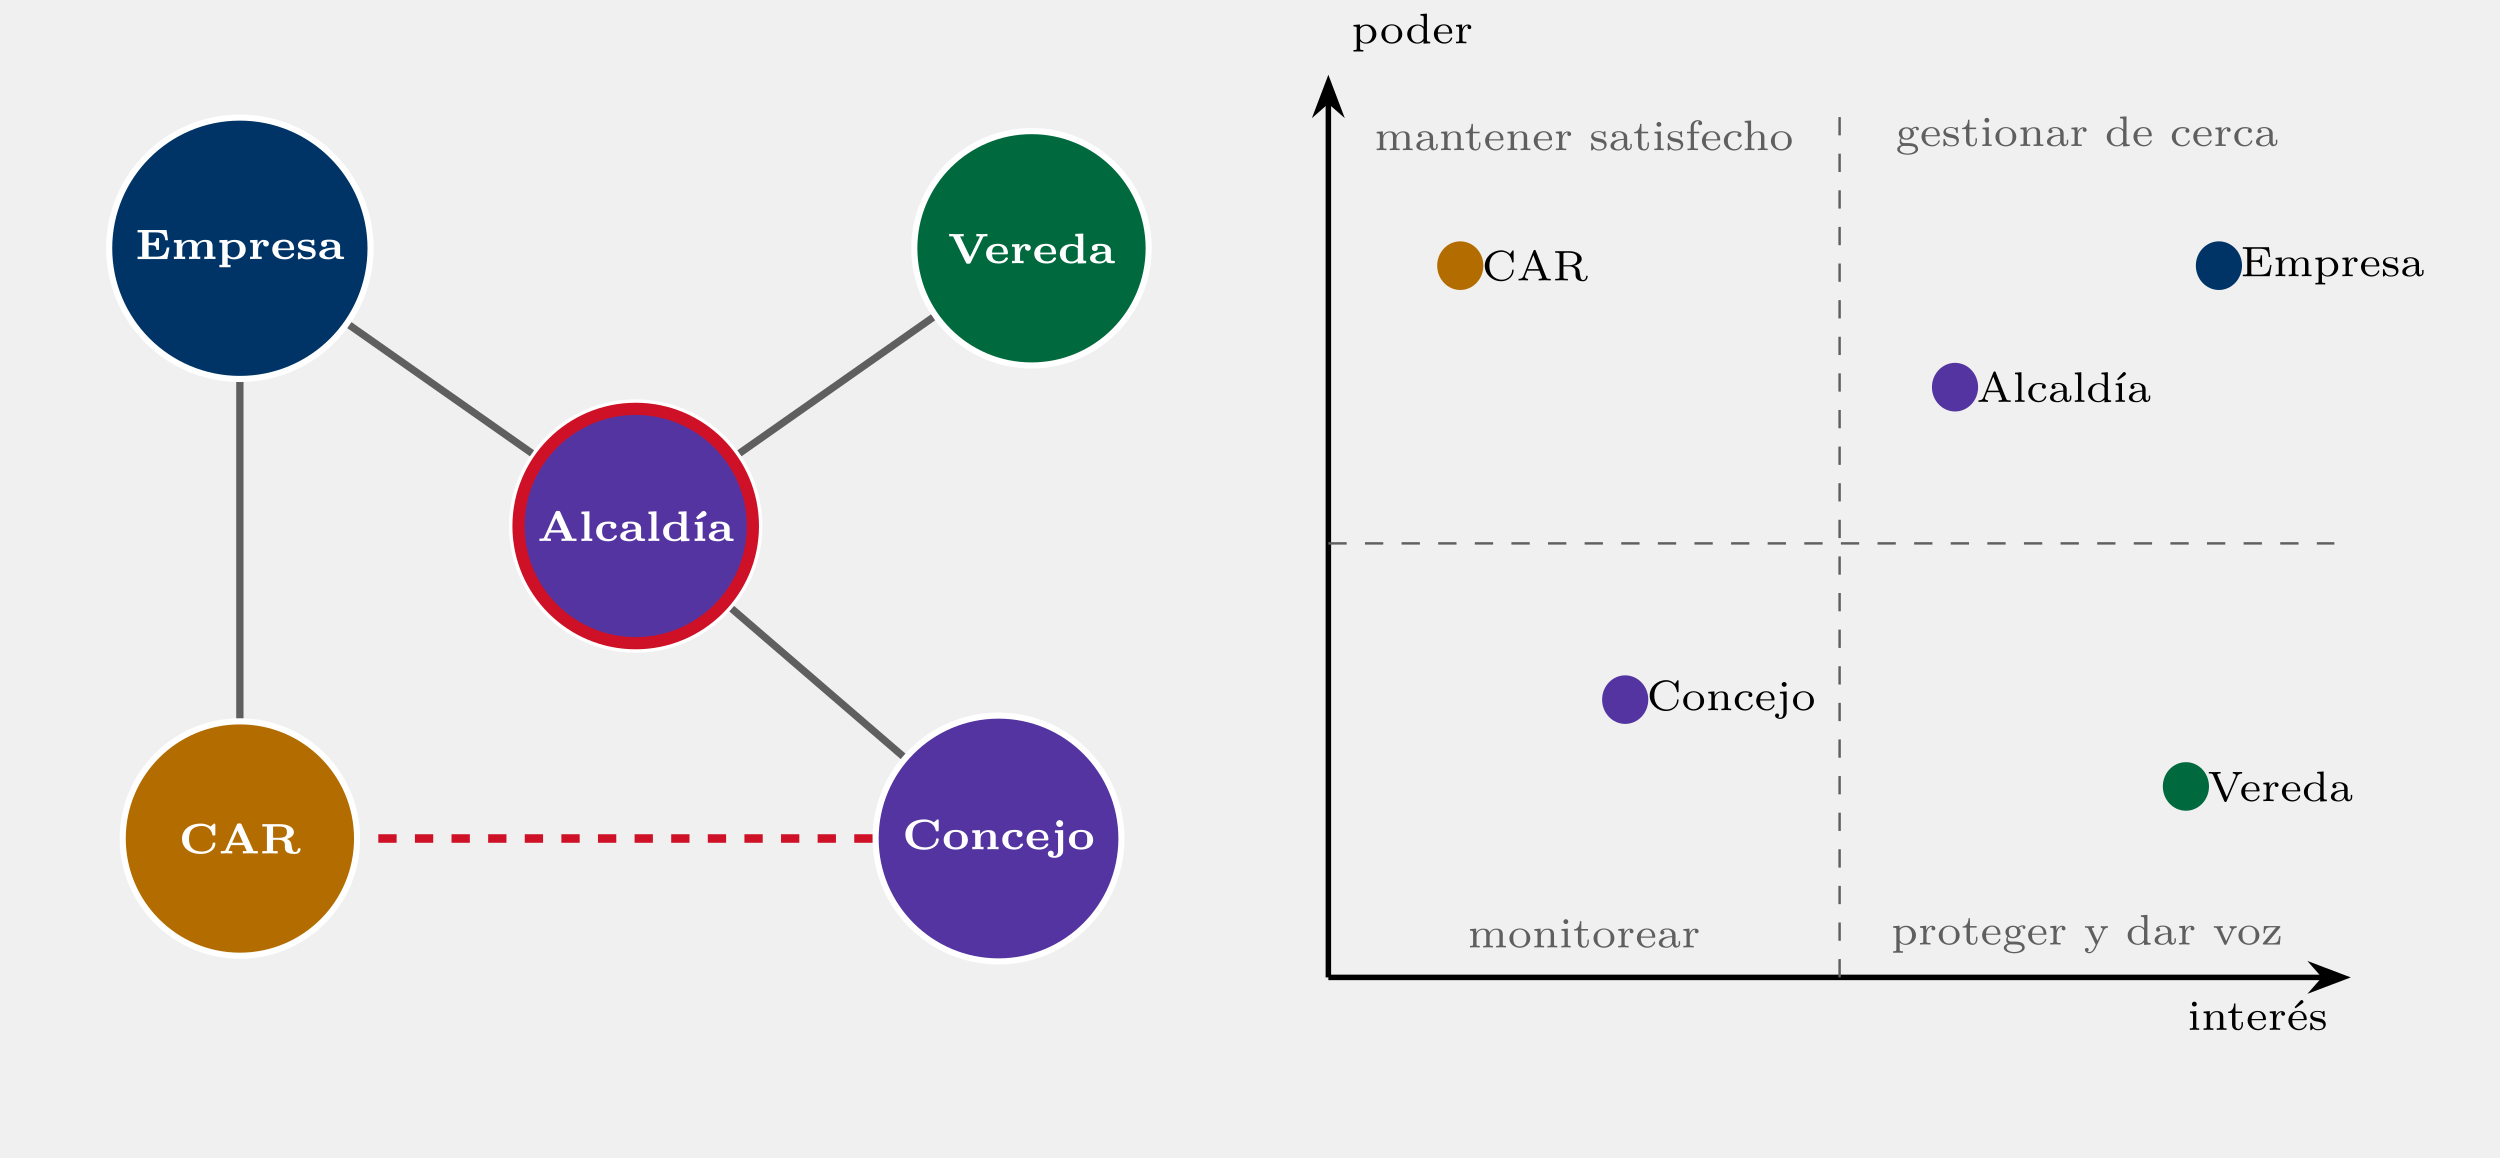
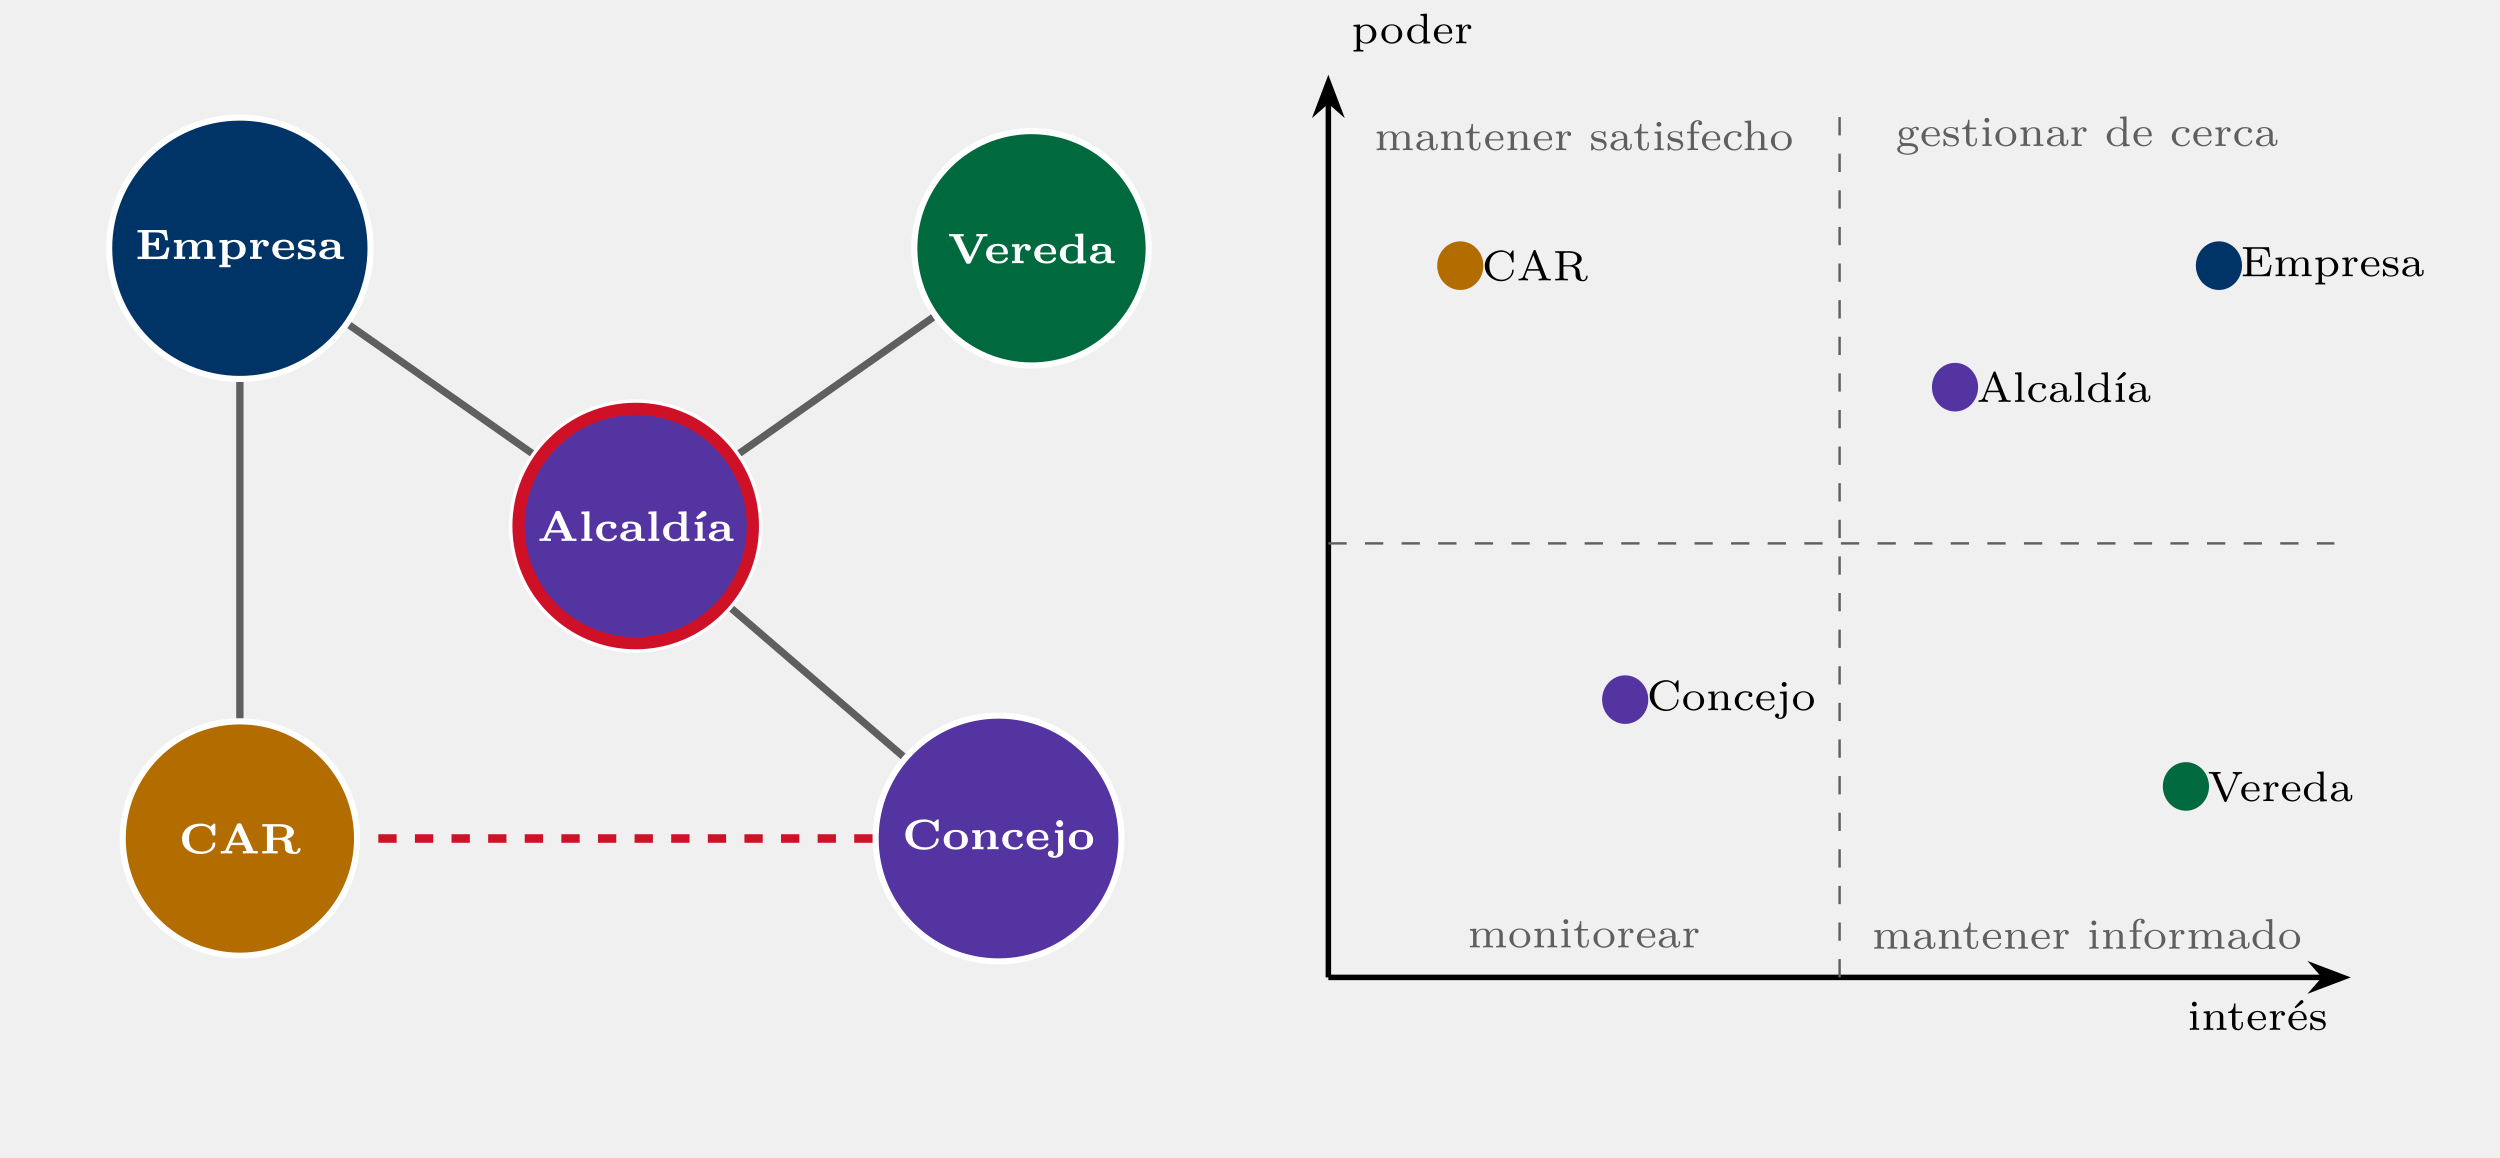
<svg xmlns="http://www.w3.org/2000/svg" xmlns:xlink="http://www.w3.org/1999/xlink" width="406.575pt" height="188.237pt" viewBox="0 0 406.575 188.237">
  <defs>
    <g>
      <g id="glyph-0-0">
        <path d="m5.58-1.88l-.44 0c-.19 1-.48 1.49-1.67 1.49l-1.28 0 0-1.86 .47 0c.57 0 .78 .16 .78 .77l.44 0 0-1.93-.44 0c0 .6-.19 .77-.78 .77l-.47 0 0-1.69 1.2 0c.97 0 1.38 .27 1.52 1.27l.43 0-.23-1.66-4.72 0 0 .39 .75 0 0 3.94-.75 0 0 .39 4.84 0z" />
      </g>
      <g id="glyph-0-1">
        <path d="m7.2 0l0-.39-.47 0 0-1.7c0-.88-.57-1.03-1.18-1.03-.67 0-1.1 .31-1.33 .65-.17-.61-.77-.65-1.14-.65-.85 0-1.24 .48-1.38 .71l0-.71-1.26 .04 0 .39c.42 0 .47 0 .47 .28l0 2.02-.47 0 0 .39c0 0 .58-.03 .9-.03 .35 0 .93 .03 .93 .03l0-.39-.47 0 0-1.34c0-.82 .73-1.08 1.14-1.08 .31 0 .44 .15 .44 .67l0 1.75-.47 0 0 .39c0 0 .57-.03 .9-.03 .35 0 .92 .03 .92 .03l0-.39-.46 0 0-1.34c0-.82 .73-1.08 1.14-1.08 .31 0 .43 .15 .43 .67l0 1.75-.46 0 0 .39c0 0 .57-.03 .9-.03 .34 0 .92 .03 .92 .03z" />
      </g>
      <g id="glyph-0-2">
        <path d="m4.66-1.55c0-.84-.61-1.57-1.78-1.57-.36 0-.79 .06-1.19 .31l0-.31-1.31 .04 0 .39c.12 0 .26 0 .35 .02 .11 .01 .11 .09 .11 .23l0 3.39-.46 0 0 .39c0 0 .57-.01 .9-.01 .34 0 .92 .01 .92 .01l0-.39-.47 0 0-1.2c.18 .11 .52 .3 1 .3 1.19 0 1.93-.67 1.93-1.6zm-.97 0c0 .91-.52 1.27-1.05 1.27-.53 0-.83-.38-.91-.49l0-1.45c0-.14 0-.14 .1-.23 .34-.3 .75-.33 .89-.33 .59 0 .97 .48 .97 1.23z" />
      </g>
      <g id="glyph-0-3">
        <path d="m3.44-2.52c0-.37-.39-.6-.82-.6-.5 0-.84 .32-1.03 .76l0-.76-1.21 .04 0 .39c.42 0 .46 0 .46 .28l0 2.02-.46 0 0 .39c.03 0 .57-.03 .89-.03l1 .03 0-.39-.58 0 0-1.06c0-.64 .28-1.33 .9-1.36 0 0-.09 .12-.09 .29 0 .29 .19 .49 .47 .49 .28 0 .47-.2 .47-.49z" />
      </g>
      <g id="glyph-0-4">
        <path d="m3.83-.8c0-.15-.16-.15-.22-.15-.13 0-.16 .01-.22 .12-.25 .52-.87 .52-1 .52-1.09 0-1.12-.81-1.14-1.14l2.34 0c.14 0 .24 0 .24-.21 0-.2-.05-.72-.38-1.06-.37-.37-.89-.44-1.28-.44-1.28 0-1.89 .77-1.89 1.6 0 .83 .64 1.61 2.02 1.61 .25 0 .65-.03 1-.22 .4-.22 .53-.55 .53-.63zm-.69-.93l-1.89 0c0-.29 .03-1.1 .94-1.1 .89 0 .93 .8 .95 1.1z" />
      </g>
      <g id="glyph-0-5">
        <path d="m3.22-.98c0-.33-.16-.55-.31-.68-.33-.28-.63-.32-1.21-.42-.4-.06-.81-.12-.81-.39 0-.39 .69-.39 .84-.39 .79 0 .82 .31 .83 .48 .02 .15 .06 .16 .22 .16 .2 0 .22-.03 .22-.23l0-.47c0-.14 0-.24-.16-.24-.06 0-.07 0-.18 .07-.02 0-.11 .04-.13 .04 0 0-.03 0-.06-.01-.28-.1-.58-.1-.72-.1-.2 0-.63 0-.97 .19-.4 .24-.45 .59-.45 .75 0 .75 .92 .89 1.4 .97 .43 .06 .93 .14 .93 .5 0 .47-.69 .47-.85 .47-.67 0-.9-.3-1.04-.67-.04-.13-.05-.13-.22-.13-.21 0-.22 .02-.22 .22l0 .67c0 .14 0 .24 .15 .24 .07 0 .08 0 .22-.1 .05-.01 .16-.07 .21-.11 .36 .21 .73 .21 .89 .21 .23 0 1.42 0 1.42-1.03z" />
      </g>
      <g id="glyph-0-6">
        <path d="m4.3-.19c0-.2-.1-.2-.25-.2-.41 0-.41-.05-.41-.22l0-1.44c0-.57-.47-1.11-1.72-1.11-.4 0-1.37 0-1.37 .69 0 .31 .22 .5 .48 .5 .3 0 .49-.22 .49-.48 0-.16-.07-.27-.08-.28-.02-.02-.03-.05-.03-.05 0-.03 .45-.05 .5-.05 .48 0 .84 .19 .84 .78l0 .19c-.34 0-2.5 .03-2.5 1.06 0 .64 .77 .85 1.45 .85 .75 0 1.08-.35 1.19-.52 0 .3 .19 .47 .77 .47l.4 0c.13 0 .24 0 .24-.19zm-1.55-.76c0 .14 0 .34-.27 .51-.26 .16-.59 .16-.64 .16-.39 0-.72-.22-.72-.53 0-.57 .94-.75 1.63-.77z" />
      </g>
      <g id="glyph-0-7">
        <path d="m6.38 0l0-.39-.69 0-1.94-4.31c-.09-.19-.17-.19-.39-.19-.2 0-.3 0-.39 .19l-1.86 4.18c-.05 .08-.05 .1-.22 .11-.14 .02-.2 .02-.33 .02l-.2 0 0 .39c.02 0 .55-.03 .86-.03l1 .03 0-.39c-.03 0-.61 0-.61-.05l.03-.08 .38-.84 2.12 0 .44 .97-.63 0 0 .39c.36-.03 .91-.03 1.27-.03zm-2.41-1.75l-1.77 0 .88-1.98z" />
      </g>
      <g id="glyph-0-8">
        <path d="m2.23 0l0-.39-.46 0 0-4.44-1.3 .06 0 .39c.41 0 .47 0 .47 .27l0 3.72-.47 0 0 .39c.01 0 .56-.03 .87-.03 .35 0 .88 .03 .89 .03z" />
      </g>
      <g id="glyph-0-9">
        <path d="m3.72-.8c0-.12-.11-.12-.22-.12-.16 0-.17 .01-.22 .11-.11 .23-.33 .5-.87 .5-1.11 0-1.11-.97-1.11-1.27 0-.51 .08-1.22 1.01-1.22 .03 0 .44 .02 .44 .03l-.02 .04c-.01 .01-.07 .12-.07 .28 0 .28 .2 .48 .48 .48 .28 0 .48-.2 .48-.5 0-.65-.93-.69-1.34-.69-1.55 0-1.95 .97-1.95 1.61 0 .82 .61 1.6 1.92 1.6 .34 0 .69-.07 .97-.22 .39-.24 .5-.58 .5-.63z" />
      </g>
      <g id="glyph-0-10">
        <path d="m4.61 0l0-.39c-.42 0-.47 0-.47-.27l0-4.17-1.3 .06 0 .39c.41 0 .46 0 .46 .27l0 1.27c-.42-.25-.82-.28-1.05-.28-1.23 0-1.92 .7-1.92 1.59 0 .86 .64 1.58 1.83 1.58 .45 0 .81-.14 1.09-.35l0 .35zm-1.36-.81c-.16 .23-.5 .53-1 .53-.95 0-.95-.83-.95-1.24 0-.43 0-1.29 1.04-1.29 .58 0 .89 .39 .91 .42z" />
      </g>
      <g id="glyph-0-11">
        <path d="m2.19 0l0-.39-.42 0 0-2.73-1.29 .04 0 .39c.41 0 .46 0 .46 .28l0 2.02-.47 0 0 .39c0 0 .56-.03 .87-.03 .28 0 .57 .01 .85 .03zm.22-4.41c0-.18-.18-.48-.47-.48-.16 0-.25 .08-.3 .12l-.94 .93 .25 .36 1.16-.54c.09-.03 .3-.15 .3-.39z" />
      </g>
      <g id="glyph-0-12">
        <path d="m6.48-4.38l0-.39c-.1 0-.59 .04-.82 .04l-.99-.04 0 .39c.27 0 .39 0 .58 .04l-1.61 3.32-1.62-3.36 .6 0 0-.39c-.35 .04-.89 .04-1.26 .04l-1.11-.04 0 .39 .64 0 2.08 4.26c.09 .2 .19 .2 .34 .2l.1 0c.23 0 .28-.05 .36-.2l2-4.13c.04-.09 .06-.13 .53-.13z" />
      </g>
      <g id="glyph-0-13">
        <path d="m5.94-1.58c0-.19-.06-.19-.22-.19-.1 0-.2 0-.22 .13-.06 1.06-1.12 1.33-1.72 1.33-.58 0-1.22-.13-1.62-.55-.41-.39-.5-.97-.5-1.53 0-.66 .14-1.27 .61-1.63 .48-.37 1.06-.45 1.5-.45 .89 0 1.53 .61 1.67 1.35 .03 .18 .03 .2 .23 .2l.05 0c.2 0 .22-.03 .22-.24l0-1.46c0-.15 0-.24-.16-.24-.08 0-.09 .02-.16 .08l-.46 .4c-.69-.48-1.36-.48-1.57-.48-2.01 0-3.07 1.14-3.07 2.47 0 1.31 1.03 2.47 3.09 2.47 1.42 0 2.33-.8 2.33-1.66z" />
      </g>
      <g id="glyph-0-14">
        <path d="m4.22-1.52c0-.82-.61-1.64-1.97-1.64-1.37 0-1.97 .82-1.97 1.64 0 .82 .61 1.57 1.97 1.57 1.36 0 1.97-.75 1.97-1.57zm-.97-.07c0 .59 0 1.28-1 1.28-1 0-1-.69-1-1.28 0-.57 0-1.24 1-1.24 1 0 1 .67 1 1.24z" />
      </g>
      <g id="glyph-0-15">
        <path d="m4.72 0l0-.39-.47 0 0-1.7c0-.86-.55-1.03-1.19-1.03-.84 0-1.23 .5-1.36 .71l0-.71-1.26 .04 0 .39c.42 0 .47 0 .47 .28l0 2.02-.47 0 0 .39c0 0 .58-.03 .9-.03 .35 0 .93 .03 .93 .03l0-.39-.47 0 0-1.34c0-.8 .72-1.08 1.14-1.08 .29 0 .44 .15 .44 .65l0 1.77-.47 0 0 .39c0 0 .57-.03 .9-.03 .35 0 .91 .03 .91 .03z" />
      </g>
      <g id="glyph-0-16">
        <path d="m2.11 .27l0-3.39-1.34 .04 0 .39c.45 0 .51 0 .51 .28l0 2.66c0 .47-.2 .83-.58 .83-.01 0-.23-.02-.23-.05 0 0 .01-.03 .03-.05 .02-.03 .08-.12 .08-.28 0-.28-.2-.48-.47-.48-.3 0-.49 .22-.49 .48 0 .49 .5 .69 1.1 .69 .62 0 1.39-.33 1.39-1.12zm0-4.46c0-.31-.25-.56-.56-.56-.33 0-.58 .27-.58 .56 0 .31 .26 .57 .58 .57 .31 0 .56-.27 .56-.57z" />
      </g>
      <g id="glyph-0-17">
        <path d="m6.61-.69c0-.17-.13-.17-.22-.17-.09 0-.2 0-.22 .16-.03 .37-.28 .47-.42 .47-.45 0-.52-.46-.59-1-.07-.47-.13-.88-.78-1.13 .39-.11 1.15-.42 1.15-1.11 0-.75-.91-1.3-2.28-1.3l-2.86 0 0 .39 .75 0 0 3.99-.75 0 0 .39c.17-.02 1.19-.03 1.25-.03l1.25 .03 0-.39-.75 0 0-1.83 .97 0c.12 0 .42 0 .7 .22 .25 .2 .25 .36 .25 .86 0 .56 0 1.22 1.61 1.22 .83 0 .94-.61 .94-.77zm-2.22-2.78c0 .44-.09 .92-1.23 .92l-1.02 0 0-1.83 1.03 0c1.13 0 1.22 .46 1.22 .91z" />
      </g>
      <g id="glyph-1-0">
        <path d="m1.91 0l0-.25c-.41 0-.47 0-.47-.3l0-2.51-1.03 .08 0 .25c.43 0 .5 .03 .5 .37l0 1.81c0 .3-.07 .3-.52 .3l0 .25c0 0 .5-.03 .78-.03 .24 0 .49 .01 .74 .03zm-.39-4.19c0-.22-.18-.4-.4-.4-.23 0-.39 .2-.39 .4 0 .22 .18 .39 .39 .39 .24 0 .4-.18 .4-.39z" />
      </g>
      <g id="glyph-1-1">
        <path d="m4.11 0l0-.25c-.45 0-.53 0-.53-.3l0-1.56c0-.61-.3-.95-1.05-.95-.56 0-.94 .31-1.12 .67l-.02 0 0-.67-1.01 .08 0 .25c.46 0 .51 .04 .51 .39l0 1.79c0 .3-.06 .3-.51 .3l0 .25c0 0 .5-.03 .79-.03 .25 0 .74 .03 .8 .03l0-.25c-.45 0-.52 0-.52-.3l0-1.25c0-.73 .57-1.08 1.03-1.08 .49 0 .55 .4 .55 .74l0 1.59c0 .3-.06 .3-.51 .3l0 .25c0 0 .5-.03 .78-.03 .26 0 .75 .03 .81 .03z" />
      </g>
      <g id="glyph-1-2">
        <path d="m2.61-.88l0-.39-.23 0 0 .38c0 .48-.22 .73-.5 .73-.49 0-.49-.57-.49-.7l0-1.89 1.09 0 0-.25-1.09 0 0-1.28-.23 0c0 .62-.28 1.31-.96 1.34l0 .19 .64 0 0 1.87c0 .79 .6 .94 .99 .94 .45 0 .78-.39 .78-.94z" />
      </g>
      <g id="glyph-1-3">
        <path d="m3.25-.83c0-.03-.02-.11-.11-.11-.09 0-.11 .05-.12 .11-.22 .58-.75 .67-1 .67-.33 0-.64-.14-.85-.4-.26-.33-.26-.75-.26-1.02l2.15 0c.14 0 .19 0 .19-.15 0-.61-.34-1.36-1.37-1.36-.91 0-1.61 .71-1.61 1.57 0 .88 .78 1.58 1.7 1.58 .94 0 1.28-.75 1.28-.89zm-.48-.94l-1.86 0c.07-.98 .7-1.14 .97-1.14 .85 0 .89 .97 .89 1.14z" />
      </g>
      <g id="glyph-1-4">
        <path d="m2.83-2.62c0-.24-.22-.44-.55-.44-.34 0-.73 .22-.94 .73l-.01 0 0-.73-.99 .08 0 .25c.47 0 .52 .04 .52 .39l0 1.79c0 .3-.06 .3-.52 .3l0 .25c.04 0 .5-.03 .8-.03l.89 .03 0-.25-.14 0c-.5 0-.5-.08-.5-.31l0-1.02c0-.59 .27-1.3 .92-1.3-.06 .05-.11 .15-.11 .26 0 .23 .18 .32 .32 .32 .15 0 .31-.11 .31-.32z" />
      </g>
      <g id="glyph-1-5">
        <path d="m3.25-.83c0-.03-.02-.11-.11-.11-.09 0-.11 .05-.12 .11-.22 .58-.75 .67-1 .67-.33 0-.64-.14-.85-.4-.26-.33-.26-.75-.26-1.02l2.15 0c.14 0 .19 0 .19-.15 0-.61-.34-1.36-1.37-1.36-.91 0-1.61 .71-1.61 1.57 0 .88 .78 1.58 1.7 1.58 .94 0 1.28-.75 1.28-.89zm-.48-.94l-1.86 0c.07-.98 .7-1.14 .97-1.14 .85 0 .89 .97 .89 1.14zm-.05-2.79c0-.14-.13-.3-.28-.3-.11 0-.17 .06-.24 .14l-.92 1.02 .17 .18 1.1-.79c.11-.08 .17-.13 .17-.25z" />
      </g>
      <g id="glyph-1-6">
        <path d="m2.83-.91c0-.26-.11-.48-.3-.64-.26-.25-.58-.29-.83-.34-.56-.09-1-.19-1-.55 0-.22 .19-.5 .85-.5 .79 0 .84 .56 .86 .77 0 .08 .07 .08 .11 .08 .12 0 .12-.05 .12-.19l0-.64c0-.11 0-.17-.11-.17-.03 0-.05 0-.12 .07-.02 0-.1 .07-.13 .11-.22-.15-.48-.18-.73-.18-1 0-1.24 .51-1.24 .86 0 .21 .1 .4 .27 .54 .26 .24 .53 .28 .95 .35 .36 .06 .92 .15 .92 .62 0 .28-.18 .6-.86 .6-.67 0-.9-.44-1.03-.91-.03-.09-.03-.13-.12-.13-.13 0-.13 .05-.13 .19l0 .86c0 .11 0 .17 .1 .17 .06 0 .2-.14 .34-.29 .3 .29 .67 .29 .84 .29 .91 0 1.24-.48 1.24-.97z" />
      </g>
      <g id="glyph-1-7">
        <path d="m4.06-1.5c0-.86-.72-1.56-1.59-1.56-.39 0-.8 .14-1.08 .42l0-.42-1.05 .08 0 .25c.49 0 .52 .03 .52 .32l0 3.21c0 .29-.06 .29-.52 .29l0 .25c0 0 .5-.01 .8-.01 .25 0 .74 .01 .8 .01l0-.25c-.46 0-.53 0-.53-.29l0-1.13c.04 .03 .36 .39 .95 .39 .92 0 1.7-.68 1.7-1.56zm-.64 0c0 .8-.51 1.38-1.11 1.38-.61 0-.87-.54-.9-.58l0-1.61c.21-.35 .61-.53 .98-.53 .58 0 1.03 .61 1.03 1.34z" />
      </g>
      <g id="glyph-1-8">
        <path d="m3.67-1.48c0-.86-.73-1.61-1.7-1.61-.95 0-1.7 .75-1.7 1.61 0 .86 .76 1.54 1.7 1.54 .94 0 1.7-.68 1.7-1.54zm-.62-.07c0 .35-.02 .71-.22 .99-.19 .26-.52 .4-.86 .4-.25 0-.63-.07-.86-.42-.19-.28-.2-.64-.2-.97 0-.29 0-.7 .25-1 .17-.2 .46-.36 .81-.36 .42 0 .7 .19 .86 .41 .2 .28 .22 .62 .22 .95z" />
      </g>
      <g id="glyph-1-9">
        <path d="m4.05 0l0-.25c-.47 0-.53-.05-.53-.39l0-4.19-1.05 .08 0 .25c.47 0 .53 .05 .53 .39l0 1.44c-.27-.25-.59-.39-.98-.39-.93 0-1.71 .68-1.71 1.56 0 .88 .75 1.56 1.63 1.56 .58 0 .9-.29 1.03-.42l0 .42zm-1.08-.73c-.19 .32-.53 .61-.99 .61-.39 0-.67-.24-.81-.44-.14-.21-.22-.49-.22-.92 0-.16 0-.69 .28-1.02 .29-.31 .63-.38 .83-.38 .33 0 .63 .16 .83 .41 .08 .11 .08 .13 .08 .25z" />
      </g>
      <g id="glyph-1-10">
        <path d="m6.23 0l0-.25c-.45 0-.51 0-.51-.3l0-1.56c0-.61-.3-.95-1.05-.95-.55 0-.92 .29-1.11 .64-.14-.49-.51-.64-1.03-.64-.56 0-.94 .31-1.12 .67l-.02 0 0-.67-1.01 .08 0 .25c.46 0 .51 .04 .51 .39l0 1.79c0 .3-.06 .3-.51 .3l0 .25c0 0 .5-.03 .79-.03 .25 0 .74 .03 .8 .03l0-.25c-.45 0-.52 0-.52-.3l0-1.25c0-.73 .57-1.08 1.03-1.08 .49 0 .55 .4 .55 .74l0 1.59c0 .3-.06 .3-.51 .3l0 .25c0 0 .5-.03 .78-.03 .26 0 .75 .03 .81 .03l0-.25c-.45 0-.53 0-.53-.3l0-1.25c0-.73 .58-1.08 1.03-1.08 .5 0 .56 .4 .56 .74l0 1.59c0 .3-.08 .3-.53 .3l0 .25c0 0 .5-.03 .8-.03 .25 0 .73 .03 .79 .03z" />
      </g>
      <g id="glyph-1-11">
        <path d="m3.78-.62l0-.4-.23 0 0 .4c0 .06 0 .39-.27 .39-.25 0-.25-.33-.25-.41l0-1.22c0-.37 0-.64-.31-.89-.3-.23-.63-.34-1.03-.34-.67 0-1.13 .25-1.13 .67 0 .22 .14 .33 .33 .33 .19 0 .33-.13 .33-.32 0-.12-.06-.26-.25-.32 .25-.18 .65-.18 .7-.18 .39 0 .81 .25 .81 .85l0 .22c-.39 .01-.84 .03-1.34 .22-.64 .23-.83 .6-.83 .92 0 .59 .72 .76 1.22 .76 .56 0 .88-.31 1.03-.58 .03 .29 .22 .55 .53 .55 0 0 .69 0 .69-.65zm-1.3-.36c0 .67-.59 .86-.9 .86-.35 0-.69-.24-.69-.58 0-.38 .34-.92 1.59-.97z" />
      </g>
      <g id="glyph-1-12">
        <path d="m2.77-4.39c0-.3-.3-.5-.68-.5-.56 0-1.18 .39-1.18 1.11l0 .78-.6 0 0 .25 .6 0 0 2.2c0 .3-.07 .3-.52 .3l0 .25c.03 0 .5-.03 .8-.03l.9 .03 0-.25-.14 0c-.51 0-.51-.08-.51-.31l0-2.19 .86 0 0-.25-.89 0 0-.78c0-.63 .37-.92 .67-.92 .06 0 .14 .01 .2 .03-.09 .06-.16 .17-.16 .28 0 .19 .15 .33 .33 .33 .19 0 .32-.14 .32-.33z" />
      </g>
      <g id="glyph-1-13">
        <path d="m3.25-.83c0-.09-.09-.09-.11-.09-.09 0-.11 .03-.14 .12-.16 .42-.52 .64-.94 .64-.48 0-1.11-.34-1.11-1.36 0-.87 .44-1.36 1.08-1.36 .09 0 .42 0 .67 .1-.12 .06-.18 .17-.18 .31 0 .19 .12 .33 .32 .33 .19 0 .33-.13 .33-.34 0-.61-.97-.61-1.15-.61-1.05 0-1.71 .79-1.71 1.59 0 .88 .75 1.56 1.66 1.56 1.05 0 1.28-.81 1.28-.89z" />
      </g>
      <g id="glyph-1-14">
        <path d="m4.11 0l0-.25c-.45 0-.53 0-.53-.3l0-1.56c0-.61-.3-.95-1.05-.95-.61 0-.95 .36-1.11 .62l0-2.39-1.04 .08 0 .25c.46 0 .51 .05 .51 .39l0 3.56c0 .3-.06 .3-.51 .3l0 .25c0 0 .5-.03 .79-.03 .25 0 .74 .03 .8 .03l0-.25c-.45 0-.52 0-.52-.3l0-1.25c0-.73 .57-1.08 1.03-1.08 .49 0 .55 .4 .55 .74l0 1.59c0 .3-.06 .3-.51 .3l0 .25c0 0 .5-.03 .78-.03 .26 0 .75 .03 .81 .03z" />
      </g>
      <g id="glyph-1-15">
        <path d="m3.8-2.78c0-.16-.14-.36-.42-.36-.1 0-.47 .03-.8 .33-.22-.16-.5-.25-.81-.25-.72 0-1.24 .47-1.24 1.01 0 .28 .14 .53 .33 .71-.05 .06-.2 .29-.2 .56 0 .09 .01 .42 .29 .62-.33 .1-.68 .33-.68 .69 0 .52 .76 .89 1.7 .89 .89 0 1.7-.34 1.7-.9 0-.21-.08-.58-.45-.79-.42-.21-.83-.21-1.5-.21-.16 0-.41 0-.45-.02-.24-.05-.36-.25-.36-.45 0-.17 .04-.24 .09-.28 .11 .06 .36 .21 .77 .21 .7 0 1.23-.48 1.23-1.03 0-.26-.12-.48-.3-.67 .32-.22 .58-.22 .71-.22-.03 .03-.07 .05-.07 .16 0 .14 .11 .23 .22 .23 .11 0 .24-.07 .24-.23zm-1.36 .73c0 .11 0 .39-.14 .58-.1 .11-.28 .24-.53 .24-.69 0-.69-.66-.69-.82 0-.11 0-.39 .14-.56 .11-.12 .3-.25 .55-.25 .67 0 .67 .67 .67 .81zm.81 2.58c0 .36-.55 .69-1.28 .69-.72 0-1.27-.33-1.27-.69 0-.25 .22-.55 .66-.55l.41 0c.62 0 1.48 0 1.48 .55z" />
      </g>
      <g id="glyph-1-16">
-         <path d="m3.95-2.75l0-.25c-.2 .02-.33 .03-.53 .03-.19 0-.45 0-.64-.03l0 .25c.24 .02 .3 .16 .3 .27 0 .07-.05 .14-.06 .21l-.79 1.65-.84-1.83c-.03-.05-.05-.08-.05-.14 0-.16 .24-.16 .36-.16l0-.25-.81 .03c-.2 0-.47 0-.67-.03l0 .25c.39 0 .47 .03 .56 .25l1.17 2.5c-.06 .14-.12 .27-.18 .41-.16 .34-.38 .81-.86 .81-.18 0-.22-.03-.3-.08 0 0 .2-.06 .2-.3 0-.17-.12-.29-.29-.29-.19 0-.32 .12-.32 .29 0 .33 .33 .58 .71 .58 .59 0 .93-.62 1.03-.83l1.34-2.9c.2-.42 .56-.44 .67-.44z" />
+         <path d="m5.06-1.83l-.23 0c-.19 1.05-.35 1.58-1.63 1.58l-1.11 0c-.32 0-.32-.06-.32-.27l0-1.81 .7 0c.7 0 .81 .21 .81 .81l.24 0 0-1.87-.24 0c0 .61-.11 .81-.81 .81l-.7 0 0-1.62c0-.22 0-.27 .32-.27l1.05 0c1.14 0 1.34 .38 1.47 1.35l.23 0-.2-1.6-4.25 0 0 .25 .17 0c.53 0 .55 .06 .55 .31l0 3.6c0 .23-.02 .31-.55 .31l-.17 0 0 .25 4.36 0z" />
      </g>
      <g id="glyph-1-17">
-         <path d="m3.95-2.75l0-.25c-.17 .02-.36 .03-.53 .03-.19 0-.45 0-.64-.03l0 .25c.3 .02 .3 .25 .3 .27 0 .03 0 .1-.05 .2l-.8 1.72-.85-1.89c0 0-.05-.08-.05-.14 0-.16 .25-.16 .36-.16l0-.25c0 0-.5 .03-.8 .03-.2 0-.47 0-.67-.03l0 .25c.37 0 .47 .02 .56 .25l1.11 2.42c.03 .08 .06 .14 .19 .14 .14 0 .15-.06 .2-.12l1.02-2.25c.18-.42 .54-.44 .65-.44z" />
+         <path d="m5.55 0l0-.25-.14 0c-.47 0-.52-.06-.6-.27l-1.69-4.28c-.04-.11-.06-.15-.2-.15-.12 0-.14 .04-.19 .15l-1.61 4.07c-.06 .17-.18 .48-.81 .48l0 .25c.24-.02 .49-.03 .72-.03 .28 0 .8 .03 .83 .03l0-.25c-.3 0-.5-.14-.5-.33 0-.06 .02-.08 .03-.14l.34-.86 1.97 0 .41 1.02c.01 .03 .03 .08 .03 .12 0 .19-.37 .19-.56 .19l0 .25 1.03-.03c.33 0 .86 .03 .94 .03zm-1.94-1.83l-1.78 0 .89-2.26z" />
      </g>
      <g id="glyph-1-18">
-         <path d="m3.16-1.34l-.25 0c-.07 .81-.21 1.12-1.08 1.12l-.86 0 2.09-2.53c.05-.06 .06-.09 .06-.14 0-.11-.07-.11-.18-.11l-2.49 0-.07 1.17 .23 0c.05-.73 .22-.97 1-.97l.83 0-2.11 2.53c-.06 .08-.06 .11-.06 .15 0 .12 .07 .12 .2 .12l2.56 0z" />
+         <path d="m1.95 0l0-.25c-.45 0-.51 0-.51-.3l0-4.28-1.05 .08 0 .25c.47 0 .52 .05 .52 .39l0 3.56c0 .3-.07 .3-.52 .3l0 .25c0 0 .5-.03 .78-.03 .27 0 .52 .01 .78 .03z" />
      </g>
      <g id="glyph-1-19">
-         <path d="m5.06-1.83l-.23 0c-.19 1.05-.35 1.58-1.63 1.58l-1.11 0c-.32 0-.32-.06-.32-.27l0-1.81 .7 0c.7 0 .81 .21 .81 .81l.24 0 0-1.87-.24 0c0 .61-.11 .81-.81 .81l-.7 0 0-1.62c0-.22 0-.27 .32-.27l1.05 0c1.14 0 1.34 .38 1.47 1.35l.23 0-.2-1.6-4.25 0 0 .25 .17 0c.53 0 .55 .06 .55 .31l0 3.6c0 .23-.02 .31-.55 .31l-.17 0 0 .25 4.36 0z" />
+         <path d="m1.91 0l0-.25c-.41 0-.47 0-.47-.3l0-2.51-1.03 .08 0 .25c.43 0 .5 .03 .5 .37l0 1.81c0 .3-.07 .3-.52 .3l0 .25c0 0 .5-.03 .78-.03 .24 0 .49 .01 .74 .03zm.17-4.56c0-.14-.13-.3-.28-.3-.11 0-.18 .06-.24 .14l-.92 1.02 .17 .18 1.1-.79c.11-.08 .17-.13 .17-.25z" />
      </g>
      <g id="glyph-1-20">
-         <path d="m5.55 0l0-.25-.14 0c-.47 0-.52-.06-.6-.27l-1.69-4.28c-.04-.11-.06-.15-.2-.15-.12 0-.14 .04-.19 .15l-1.61 4.07c-.06 .17-.18 .48-.81 .48l0 .25c.24-.02 .49-.03 .72-.03 .28 0 .8 .03 .83 .03l0-.25c-.3 0-.5-.14-.5-.33 0-.06 .02-.08 .03-.14l.34-.86 1.97 0 .41 1.02c.01 .03 .03 .08 .03 .12 0 .19-.37 .19-.56 .19l0 .25 1.03-.03c.33 0 .86 .03 .94 .03zm-1.94-1.83l-1.78 0 .89-2.26z" />
+         <path d="m5.17-1.62c0-.08 0-.15-.11-.15-.04 0-.12 0-.12 .1-.06 1.12-1 1.56-1.69 1.56-.75 0-2.02-.45-2.02-2.27 0-1.87 1.35-2.26 2-2.26 .69 0 1.5 .47 1.69 1.66 .02 .07 .08 .07 .13 .07 .12 0 .12-.03 .12-.17l0-1.62c0-.13 0-.19-.09-.19-.03 0-.06 0-.13 .08l-.36 .53c-.29-.28-.78-.61-1.43-.61-1.47 0-2.68 1.12-2.68 2.51 0 1.41 1.22 2.52 2.68 2.52 1.22 0 2.01-.92 2.01-1.76z" />
      </g>
      <g id="glyph-1-21">
-         <path d="m1.95 0l0-.25c-.45 0-.51 0-.51-.3l0-4.28-1.05 .08 0 .25c.47 0 .52 .05 .52 .39l0 3.56c0 .3-.07 .3-.52 .3l0 .25c0 0 .5-.03 .78-.03 .27 0 .52 .01 .78 .03z" />
+         <path d="m5.69-.62c0-.07 0-.15-.13-.15-.11 0-.11 .07-.12 .15-.03 .39-.25 .56-.47 .56-.41 0-.45-.41-.55-1.03-.06-.57-.09-.68-.3-.91-.06-.08-.26-.25-.64-.38 .63-.14 1.25-.54 1.25-1.1 0-.71-.9-1.27-1.98-1.27l-2.34 0 0 .25 .15 0c.55 0 .56 .08 .56 .31l0 3.63c0 .23-.01 .31-.56 .31l-.15 0 0 .25 1.03-.03 1.03 .03 0-.25-.17 0c-.53 0-.55-.06-.55-.31l0-1.72 .92 0c.13 0 .49 0 .8 .28 .25 .22 .25 .39 .25 .86 0 .45 0 .73 .31 1 .3 .25 .7 .28 .91 .28 .59 0 .75-.56 .75-.76zm-1.69-2.86c0 .76-.61 1.01-1.34 1.01l-.91 0 0-1.76c0-.19 .02-.24 .19-.25 .06-.02 .29-.02 .44-.02 .67 0 1.62 0 1.62 1.02z" />
      </g>
      <g id="glyph-1-22">
-         <path d="m1.91 0l0-.25c-.41 0-.47 0-.47-.3l0-2.51-1.03 .08 0 .25c.43 0 .5 .03 .5 .37l0 1.81c0 .3-.07 .3-.52 .3l0 .25c0 0 .5-.03 .78-.03 .24 0 .49 .01 .74 .03zm.17-4.56c0-.14-.13-.3-.28-.3-.11 0-.18 .06-.24 .14l-.92 1.02 .17 .18 1.1-.79c.11-.08 .17-.13 .17-.25z" />
+         <path d="m1.69 .31l0-3.37-1.1 .08 0 .25c.52 0 .58 .04 .58 .39l0 2.67c0 .26-.06 .89-.53 .89-.02 0-.19 0-.34-.06 .01-.02 .17-.1 .17-.3 0-.19-.14-.33-.33-.33-.2 0-.33 .14-.33 .33 0 .37 .42 .56 .85 .56 .56 0 1.03-.44 1.03-1.11zm0-4.5c0-.22-.17-.4-.39-.4-.24 0-.41 .2-.41 .4 0 .22 .19 .39 .41 .39 .23 0 .39-.18 .39-.39z" />
      </g>
      <g id="glyph-1-23">
-         <path d="m5.17-1.62c0-.08 0-.15-.11-.15-.04 0-.12 0-.12 .1-.06 1.12-1 1.56-1.69 1.56-.75 0-2.02-.45-2.02-2.27 0-1.87 1.35-2.26 2-2.26 .69 0 1.5 .47 1.69 1.66 .02 .07 .08 .07 .13 .07 .12 0 .12-.03 .12-.17l0-1.62c0-.13 0-.19-.09-.19-.03 0-.06 0-.13 .08l-.36 .53c-.29-.28-.78-.61-1.43-.61-1.47 0-2.68 1.12-2.68 2.51 0 1.41 1.22 2.52 2.68 2.52 1.22 0 2.01-.92 2.01-1.76z" />
-       </g>
-       <g id="glyph-1-24">
-         <path d="m5.69-.62c0-.07 0-.15-.13-.15-.11 0-.11 .07-.12 .15-.03 .39-.25 .56-.47 .56-.41 0-.45-.41-.55-1.03-.06-.57-.09-.68-.3-.91-.06-.08-.26-.25-.64-.38 .63-.14 1.25-.54 1.25-1.1 0-.71-.9-1.27-1.98-1.27l-2.34 0 0 .25 .15 0c.55 0 .56 .08 .56 .31l0 3.63c0 .23-.01 .31-.56 .31l-.15 0 0 .25 1.03-.03 1.03 .03 0-.25-.17 0c-.53 0-.55-.06-.55-.31l0-1.72 .92 0c.13 0 .49 0 .8 .28 .25 .22 .25 .39 .25 .86 0 .45 0 .73 .31 1 .3 .25 .7 .28 .91 .28 .59 0 .75-.56 .75-.76zm-1.69-2.86c0 .76-.61 1.01-1.34 1.01l-.91 0 0-1.76c0-.19 .02-.24 .19-.25 .06-.02 .29-.02 .44-.02 .67 0 1.62 0 1.62 1.02z" />
-       </g>
-       <g id="glyph-1-25">
-         <path d="m1.69 .31l0-3.37-1.1 .08 0 .25c.52 0 .58 .04 .58 .39l0 2.67c0 .26-.06 .89-.53 .89-.02 0-.19 0-.34-.06 .01-.02 .17-.1 .17-.3 0-.19-.14-.33-.33-.33-.2 0-.33 .14-.33 .33 0 .37 .42 .56 .85 .56 .56 0 1.03-.44 1.03-1.11zm0-4.5c0-.22-.17-.4-.39-.4-.24 0-.41 .2-.41 .4 0 .22 .19 .39 .41 .39 .23 0 .39-.18 .39-.39z" />
-       </g>
-       <g id="glyph-1-26">
        <path d="m5.64-4.5l0-.25c-.2 .02-.47 .03-.67 .03-.28 0-.8-.03-.85-.03l0 .25c.27 0 .49 .11 .49 .33 0 .05-.02 .09-.03 .14l-1.44 3.36-1.5-3.52c-.05-.09-.05-.11-.05-.12 0-.19 .36-.19 .55-.19l0-.25-1.03 .03c-.34 0-.88-.03-.89-.03l0 .25 .11 0c.37 0 .5 .03 .59 .25l1.8 4.23c.06 .11 .08 .16 .2 .16 .08 0 .14 0 .2-.14l1.74-4.05c.08-.2 .25-.43 .78-.45z" />
      </g>
    </g>
  </defs>
  <path fill-rule="nonzero" fill="#003366" stroke-width=".996" stroke-linecap="butt" stroke-linejoin="miter" stroke="#ffffff" stroke-miterlimit="10" d="m42.88 119.06c0 11.78-9.55 21.34-21.34 21.34-11.78 0-21.34-9.56-21.34-21.34 0-11.79 9.56-21.34 21.34-21.34 11.79 0 21.34 9.55 21.34 21.34z" transform="matrix(0.995963, 0, 0, -0.995963, 17.55634, 158.9547)" />
  <g fill="#ffffff">
    <use xlink:href="#glyph-0-0" x="21.98" y="42.13" />
    <use xlink:href="#glyph-0-1" x="27.84" y="42.13" />
    <use xlink:href="#glyph-0-2" x="35.3" y="42.13" />
    <use xlink:href="#glyph-0-3" x="40.29" y="42.13" />
    <use xlink:href="#glyph-0-4" x="44" y="42.13" />
    <use xlink:href="#glyph-0-5" x="48.12" y="42.13" />
    <use xlink:href="#glyph-0-6" x="51.67" y="42.13" />
  </g>
  <path fill-rule="nonzero" fill="#5434a0" stroke-width=".996" stroke-linecap="butt" stroke-linejoin="miter" stroke="#ffffff" stroke-miterlimit="10" d="m106.36 73.7c0 11.15-9.04 20.19-20.19 20.19-11.15 0-20.18-9.04-20.18-20.19 0-11.15 9.03-20.19 20.18-20.19 11.15 0 20.19 9.04 20.19 20.19z" transform="matrix(0.995963, 0, 0, -0.995963, 17.55634, 158.9547)" />
  <g fill="#ffffff">
    <use xlink:href="#glyph-0-7" x="87.37" y="87.98" />
    <use xlink:href="#glyph-0-8" x="94.09" y="87.98" />
    <use xlink:href="#glyph-0-9" x="96.62" y="87.98" />
    <use xlink:href="#glyph-0-6" x="100.62" y="87.98" />
    <use xlink:href="#glyph-0-8" x="104.99" y="87.98" />
    <use xlink:href="#glyph-0-10" x="107.51" y="87.98" />
    <use xlink:href="#glyph-0-11" x="112.5" y="87.98" />
    <use xlink:href="#glyph-0-6" x="115.02" y="87.98" />
  </g>
  <path fill-rule="nonzero" fill="#00693e" stroke-width=".996" stroke-linecap="butt" stroke-linejoin="miter" stroke="#ffffff" stroke-miterlimit="10" d="m169.94 119.06c0 10.56-8.57 19.13-19.13 19.13-10.57 0-19.14-8.57-19.14-19.13 0-10.57 8.57-19.14 19.14-19.14 10.56 0 19.13 8.57 19.13 19.14z" transform="matrix(0.995963, 0, 0, -0.995963, 17.55634, 158.9547)" />
  <g fill="#ffffff">
    <use xlink:href="#glyph-0-12" x="154.11" y="42.81" />
    <use xlink:href="#glyph-0-4" x="160.09" y="42.81" />
    <use xlink:href="#glyph-0-3" x="164.2" y="42.81" />
    <use xlink:href="#glyph-0-4" x="167.92" y="42.81" />
    <use xlink:href="#glyph-0-10" x="172.03" y="42.81" />
    <use xlink:href="#glyph-0-6" x="177.02" y="42.81" />
  </g>
  <path fill-rule="nonzero" fill="#5434a0" stroke-width=".996" stroke-linecap="butt" stroke-linejoin="miter" stroke="#ffffff" stroke-miterlimit="10" d="m165.49 22.68c0 11.08-8.99 20.07-20.07 20.07-11.09 0-20.07-8.99-20.07-20.07 0-11.09 8.98-20.07 20.07-20.07 11.08 0 20.07 8.98 20.07 20.07z" transform="matrix(0.995963, 0, 0, -0.995963, 17.55634, 158.9547)" />
  <g fill="#ffffff">
    <use xlink:href="#glyph-0-13" x="146.72" y="138.12" />
    <use xlink:href="#glyph-0-14" x="153.19" y="138.12" />
    <use xlink:href="#glyph-0-15" x="157.68" y="138.12" />
    <use xlink:href="#glyph-0-9" x="162.67" y="138.12" />
    <use xlink:href="#glyph-0-4" x="166.67" y="138.12" />
    <use xlink:href="#glyph-0-16" x="170.79" y="138.12" />
    <use xlink:href="#glyph-0-14" x="173.56" y="138.12" />
  </g>
  <path fill-rule="nonzero" fill="#b26c00" stroke-width=".996" stroke-linecap="butt" stroke-linejoin="miter" stroke="#ffffff" stroke-miterlimit="10" d="m40.68 22.68c0 10.57-8.57 19.13-19.14 19.13-10.56 0-19.13-8.56-19.13-19.13 0-10.57 8.57-19.14 19.13-19.14 10.57 0 19.14 8.57 19.14 19.14z" transform="matrix(0.995963, 0, 0, -0.995963, 17.55634, 158.9547)" />
  <g fill="#ffffff">
    <use xlink:href="#glyph-0-13" x="29.08" y="138.8" />
    <use xlink:href="#glyph-0-7" x="35.55" y="138.8" />
    <use xlink:href="#glyph-0-17" x="42.27" y="138.8" />
  </g>
  <path fill="none" stroke-width="1.196" stroke-linecap="butt" stroke-linejoin="miter" stroke="#5f5f5f" stroke-miterlimit="10" d="m39.42 106.51l29.82-20.93m-47.7 11.64l0-54.91m81.57 43.27l31.62 22.2m-32.88-47.57l27.98-24.11" transform="matrix(0.995963, 0, 0, -0.995963, 17.55634, 158.9547)" />
  <path fill="none" stroke-width="1.993" stroke-linecap="butt" stroke-linejoin="miter" stroke="#ce1126" stroke-miterlimit="10" d="m105.31 73.7c0 10.57-8.57 19.14-19.14 19.14-10.56 0-19.13-8.57-19.13-19.14 0-10.56 8.57-19.13 19.13-19.13 10.57 0 19.14 8.57 19.14 19.13z" transform="matrix(0.995963, 0, 0, -0.995963, 17.55634, 158.9547)" />
  <path fill="none" stroke-width="1.395" stroke-linecap="butt" stroke-linejoin="miter" stroke="#ce1126" stroke-dasharray="2.989 2.989" stroke-miterlimit="10" d="m124.85 22.68l-83.67 0" transform="matrix(0.995963, 0, 0, -0.995963, 17.55634, 158.9547)" />
  <path fill="none" stroke-width=".897" stroke-linecap="butt" stroke-linejoin="miter" stroke="#000000" stroke-miterlimit="10" d="m199.28 0l162.59 0" transform="matrix(0.995963, 0, 0, -0.995963, 17.55634, 158.9547)" />
  <path fill-rule="nonzero" fill="#000000" stroke-width=".897" stroke-linecap="butt" stroke-linejoin="miter" stroke="#000000" stroke-miterlimit="10" d="m5.75 0l-4.3 1.63 1.43-1.63-1.43-1.63z" transform="matrix(0.995963, 0, 0, -0.995963, 375.3223, 158.9547)" />
  <g fill="#000000">
    <use xlink:href="#glyph-1-0" x="355.74" y="167.49" />
    <use xlink:href="#glyph-1-1" x="357.99" y="167.49" />
    <use xlink:href="#glyph-1-2" x="362.16" y="167.49" />
    <use xlink:href="#glyph-1-3" x="365.26" y="167.49" />
    <use xlink:href="#glyph-1-4" x="368.79" y="167.49" />
    <use xlink:href="#glyph-1-5" x="371.89" y="167.49" />
    <use xlink:href="#glyph-1-6" x="375.41" y="167.49" />
  </g>
  <path fill="none" stroke-width=".897" stroke-linecap="butt" stroke-linejoin="miter" stroke="#000000" stroke-miterlimit="10" d="m199.28 0l0 143.03" transform="matrix(0.995963, 0, 0, -0.995963, 17.55634, 158.9547)" />
  <path fill-rule="nonzero" fill="#000000" stroke-width=".897" stroke-linecap="butt" stroke-linejoin="miter" stroke="#000000" stroke-miterlimit="10" d="m5.75 0l-4.3 1.63 1.43-1.63-1.43-1.63z" transform="matrix(0, -0.995963, -0.995963, 0, 216.0292, 19.14181)" />
  <g fill="#000000">
    <use xlink:href="#glyph-1-7" x="219.78" y="7.04" />
    <use xlink:href="#glyph-1-8" x="224.38" y="7.04" />
    <use xlink:href="#glyph-1-9" x="228.54" y="7.04" />
    <use xlink:href="#glyph-1-3" x="232.92" y="7.04" />
    <use xlink:href="#glyph-1-4" x="236.45" y="7.04" />
  </g>
  <path fill="none" stroke-width=".398" stroke-linecap="butt" stroke-linejoin="miter" stroke="#5f5f5f" stroke-dasharray="2.989 2.989" stroke-miterlimit="10" d="m282.76 0l0 141.73m-83.48-70.86l164.27 0" transform="matrix(0.995963, 0, 0, -0.995963, 17.55634, 158.9547)" />
  <g fill="#5f5f5f">
    <use xlink:href="#glyph-1-10" x="223.51" y="24.42" />
    <use xlink:href="#glyph-1-11" x="230.03" y="24.42" />
    <use xlink:href="#glyph-1-1" x="233.98" y="24.42" />
    <use xlink:href="#glyph-1-2" x="238.15" y="24.42" />
    <use xlink:href="#glyph-1-3" x="241.25" y="24.42" />
    <use xlink:href="#glyph-1-1" x="244.78" y="24.42" />
    <use xlink:href="#glyph-1-3" x="249.16" y="24.42" />
    <use xlink:href="#glyph-1-4" x="252.69" y="24.42" />
    <use xlink:href="#glyph-1-6" x="258.46" y="24.42" />
    <use xlink:href="#glyph-1-11" x="261.6" y="24.42" />
    <use xlink:href="#glyph-1-2" x="265.56" y="24.42" />
    <use xlink:href="#glyph-1-0" x="268.66" y="24.42" />
    <use xlink:href="#glyph-1-6" x="270.91" y="24.42" />
    <use xlink:href="#glyph-1-12" x="274.05" y="24.42" />
    <use xlink:href="#glyph-1-3" x="276.51" y="24.42" />
    <use xlink:href="#glyph-1-13" x="280.04" y="24.42" />
    <use xlink:href="#glyph-1-14" x="283.36" y="24.42" />
    <use xlink:href="#glyph-1-8" x="287.73" y="24.42" />
    <use xlink:href="#glyph-1-15" x="308.27" y="23.75" />
    <use xlink:href="#glyph-1-3" x="312.22" y="23.75" />
    <use xlink:href="#glyph-1-6" x="315.75" y="23.75" />
    <use xlink:href="#glyph-1-2" x="318.9" y="23.75" />
    <use xlink:href="#glyph-1-0" x="322" y="23.75" />
    <use xlink:href="#glyph-1-8" x="324.24" y="23.75" />
    <use xlink:href="#glyph-1-1" x="328.2" y="23.75" />
    <use xlink:href="#glyph-1-11" x="332.58" y="23.75" />
    <use xlink:href="#glyph-1-4" x="336.53" y="23.75" />
    <use xlink:href="#glyph-1-9" x="342.31" y="23.75" />
    <use xlink:href="#glyph-1-3" x="346.69" y="23.75" />
    <use xlink:href="#glyph-1-13" x="352.89" y="23.75" />
    <use xlink:href="#glyph-1-3" x="356.42" y="23.75" />
    <use xlink:href="#glyph-1-4" x="359.95" y="23.75" />
    <use xlink:href="#glyph-1-13" x="363.05" y="23.75" />
    <use xlink:href="#glyph-1-11" x="366.58" y="23.75" />
    <use xlink:href="#glyph-1-10" x="238.68" y="154.08" />
    <use xlink:href="#glyph-1-8" x="245.2" y="154.08" />
    <use xlink:href="#glyph-1-1" x="249.15" y="154.08" />
    <use xlink:href="#glyph-1-0" x="253.53" y="154.08" />
    <use xlink:href="#glyph-1-2" x="255.78" y="154.08" />
    <use xlink:href="#glyph-1-8" x="258.88" y="154.08" />
    <use xlink:href="#glyph-1-4" x="262.83" y="154.08" />
    <use xlink:href="#glyph-1-3" x="265.94" y="154.08" />
    <use xlink:href="#glyph-1-11" x="269.46" y="154.08" />
    <use xlink:href="#glyph-1-4" x="273.42" y="154.08" />
-     <use xlink:href="#glyph-1-7" x="307.54" y="153.61" />
-     <use xlink:href="#glyph-1-4" x="311.92" y="153.61" />
-     <use xlink:href="#glyph-1-8" x="315.03" y="153.61" />
-     <use xlink:href="#glyph-1-2" x="318.98" y="153.61" />
-     <use xlink:href="#glyph-1-3" x="322.08" y="153.61" />
-     <use xlink:href="#glyph-1-15" x="325.61" y="153.61" />
-     <use xlink:href="#glyph-1-3" x="329.56" y="153.61" />
-     <use xlink:href="#glyph-1-4" x="333.09" y="153.61" />
-     <use xlink:href="#glyph-1-16" x="338.87" y="153.61" />
-     <use xlink:href="#glyph-1-9" x="345.71" y="153.61" />
-     <use xlink:href="#glyph-1-11" x="350.09" y="153.61" />
-     <use xlink:href="#glyph-1-4" x="354.05" y="153.61" />
-     <use xlink:href="#glyph-1-17" x="359.82" y="153.61" />
-     <use xlink:href="#glyph-1-8" x="363.77" y="153.61" />
-     <use xlink:href="#glyph-1-18" x="367.73" y="153.61" />
+     <use xlink:href="#glyph-1-10" x="304.44" y="154.29" />
+     <use xlink:href="#glyph-1-11" x="310.96" y="154.29" />
+     <use xlink:href="#glyph-1-1" x="314.92" y="154.29" />
+     <use xlink:href="#glyph-1-2" x="319.09" y="154.29" />
+     <use xlink:href="#glyph-1-3" x="322.19" y="154.29" />
+     <use xlink:href="#glyph-1-1" x="325.71" y="154.29" />
+     <use xlink:href="#glyph-1-3" x="330.1" y="154.29" />
+     <use xlink:href="#glyph-1-4" x="333.62" y="154.29" />
+     <use xlink:href="#glyph-1-0" x="339.4" y="154.29" />
+     <use xlink:href="#glyph-1-1" x="341.64" y="154.29" />
+     <use xlink:href="#glyph-1-12" x="346.03" y="154.29" />
+     <use xlink:href="#glyph-1-8" x="348.49" y="154.29" />
+     <use xlink:href="#glyph-1-4" x="352.44" y="154.29" />
+     <use xlink:href="#glyph-1-10" x="355.54" y="154.29" />
+     <use xlink:href="#glyph-1-11" x="362.06" y="154.29" />
+     <use xlink:href="#glyph-1-9" x="366.02" y="154.29" />
+     <use xlink:href="#glyph-1-8" x="370.4" y="154.29" />
  </g>
  <path fill-rule="nonzero" fill="#003366" d="m364.62 43.2c0-2.18-1.69-3.95-3.76-3.95-2.07 0-3.75 1.77-3.75 3.95 0 2.18 1.68 3.96 3.75 3.96 2.07 0 3.76-1.78 3.76-3.96z" />
  <g fill="#000000">
-     <use xlink:href="#glyph-1-19" x="364.36" y="44.92" />
+     <use xlink:href="#glyph-1-16" x="364.36" y="44.92" />
    <use xlink:href="#glyph-1-10" x="369.7" y="44.92" />
    <use xlink:href="#glyph-1-7" x="376.21" y="44.92" />
    <use xlink:href="#glyph-1-4" x="380.6" y="44.92" />
    <use xlink:href="#glyph-1-3" x="383.7" y="44.92" />
    <use xlink:href="#glyph-1-6" x="387.23" y="44.92" />
    <use xlink:href="#glyph-1-11" x="390.37" y="44.92" />
  </g>
  <path fill-rule="nonzero" fill="#5434a0" d="m321.7 62.96c0-2.18-1.68-3.95-3.75-3.95-2.07 0-3.76 1.77-3.76 3.95 0 2.19 1.69 3.96 3.76 3.96 2.07 0 3.75-1.77 3.75-3.96z" />
  <g fill="#000000">
-     <use xlink:href="#glyph-1-20" x="321.45" y="65.36" />
-     <use xlink:href="#glyph-1-21" x="327.31" y="65.36" />
+     <use xlink:href="#glyph-1-17" x="321.45" y="65.36" />
+     <use xlink:href="#glyph-1-18" x="327.31" y="65.36" />
    <use xlink:href="#glyph-1-13" x="329.55" y="65.36" />
    <use xlink:href="#glyph-1-11" x="333.08" y="65.36" />
-     <use xlink:href="#glyph-1-21" x="337.04" y="65.36" />
+     <use xlink:href="#glyph-1-18" x="337.04" y="65.36" />
    <use xlink:href="#glyph-1-9" x="339.28" y="65.36" />
-     <use xlink:href="#glyph-1-22" x="343.66" y="65.36" />
+     <use xlink:href="#glyph-1-19" x="343.66" y="65.36" />
    <use xlink:href="#glyph-1-11" x="345.91" y="65.36" />
  </g>
  <path fill-rule="nonzero" fill="#b26c00" d="m241.24 43.2c0-2.18-1.68-3.95-3.76-3.95-2.07 0-3.75 1.77-3.75 3.95 0 2.18 1.68 3.96 3.75 3.96 2.08 0 3.76-1.78 3.76-3.96z" />
  <g fill="#000000">
-     <use xlink:href="#glyph-1-23" x="240.99" y="45.6" />
-     <use xlink:href="#glyph-1-20" x="246.65" y="45.6" />
-     <use xlink:href="#glyph-1-24" x="252.51" y="45.6" />
+     <use xlink:href="#glyph-1-20" x="240.99" y="45.6" />
+     <use xlink:href="#glyph-1-17" x="246.65" y="45.6" />
+     <use xlink:href="#glyph-1-21" x="252.51" y="45.6" />
  </g>
  <path fill-rule="nonzero" fill="#5434a0" d="m268.06 113.78c0-2.18-1.68-3.95-3.76-3.95-2.07 0-3.75 1.77-3.75 3.95 0 2.18 1.68 3.95 3.75 3.95 2.08 0 3.76-1.77 3.76-3.95z" />
  <g fill="#000000">
-     <use xlink:href="#glyph-1-23" x="267.81" y="115.5" />
+     <use xlink:href="#glyph-1-20" x="267.81" y="115.5" />
    <use xlink:href="#glyph-1-8" x="273.47" y="115.5" />
    <use xlink:href="#glyph-1-1" x="277.43" y="115.5" />
    <use xlink:href="#glyph-1-13" x="281.81" y="115.5" />
    <use xlink:href="#glyph-1-3" x="285.34" y="115.5" />
-     <use xlink:href="#glyph-1-25" x="288.87" y="115.5" />
+     <use xlink:href="#glyph-1-22" x="288.87" y="115.5" />
    <use xlink:href="#glyph-1-8" x="291.33" y="115.5" />
  </g>
  <path fill-rule="nonzero" fill="#00693e" d="m359.25 127.9c0-2.19-1.68-3.95-3.75-3.95-2.08 0-3.76 1.76-3.76 3.95 0 2.18 1.68 3.95 3.76 3.95 2.07 0 3.75-1.77 3.75-3.95z" />
  <g fill="#000000">
-     <use xlink:href="#glyph-1-26" x="359" y="130.29" />
+     <use xlink:href="#glyph-1-23" x="359" y="130.29" />
    <use xlink:href="#glyph-1-3" x="364.22" y="130.29" />
    <use xlink:href="#glyph-1-4" x="367.74" y="130.29" />
    <use xlink:href="#glyph-1-3" x="370.84" y="130.29" />
    <use xlink:href="#glyph-1-9" x="374.37" y="130.29" />
    <use xlink:href="#glyph-1-11" x="378.76" y="130.29" />
  </g>
</svg>
